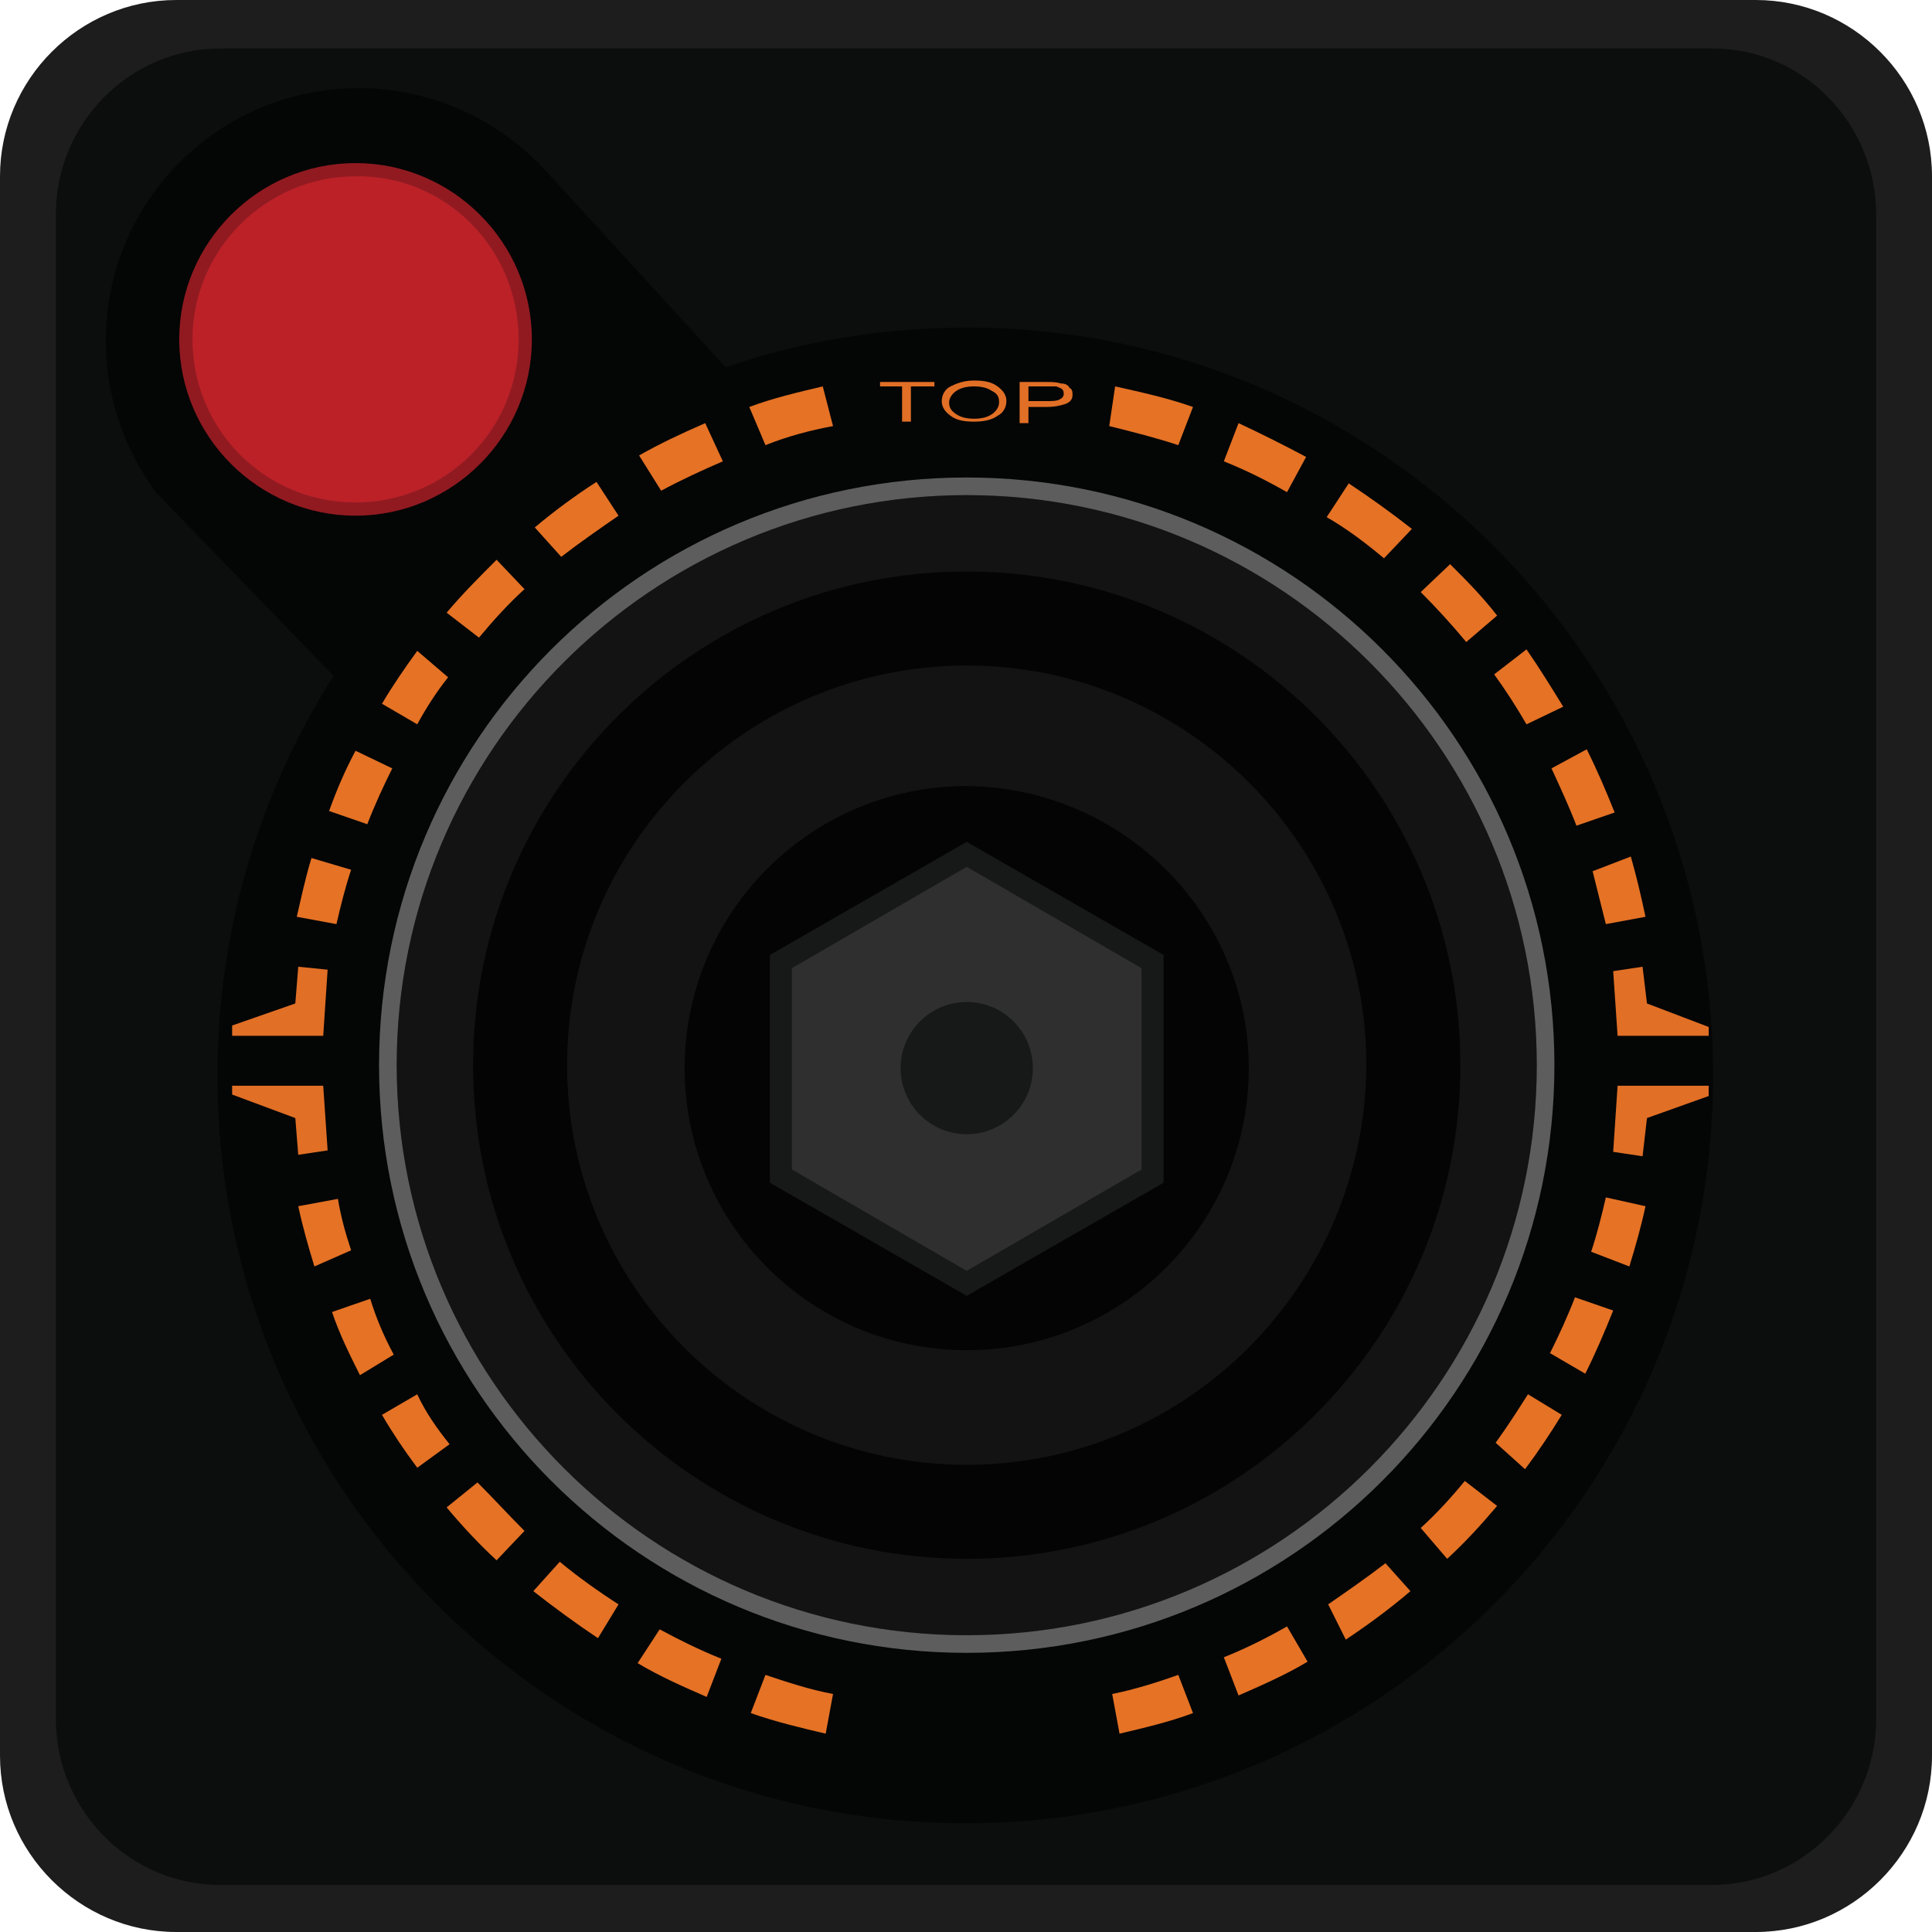
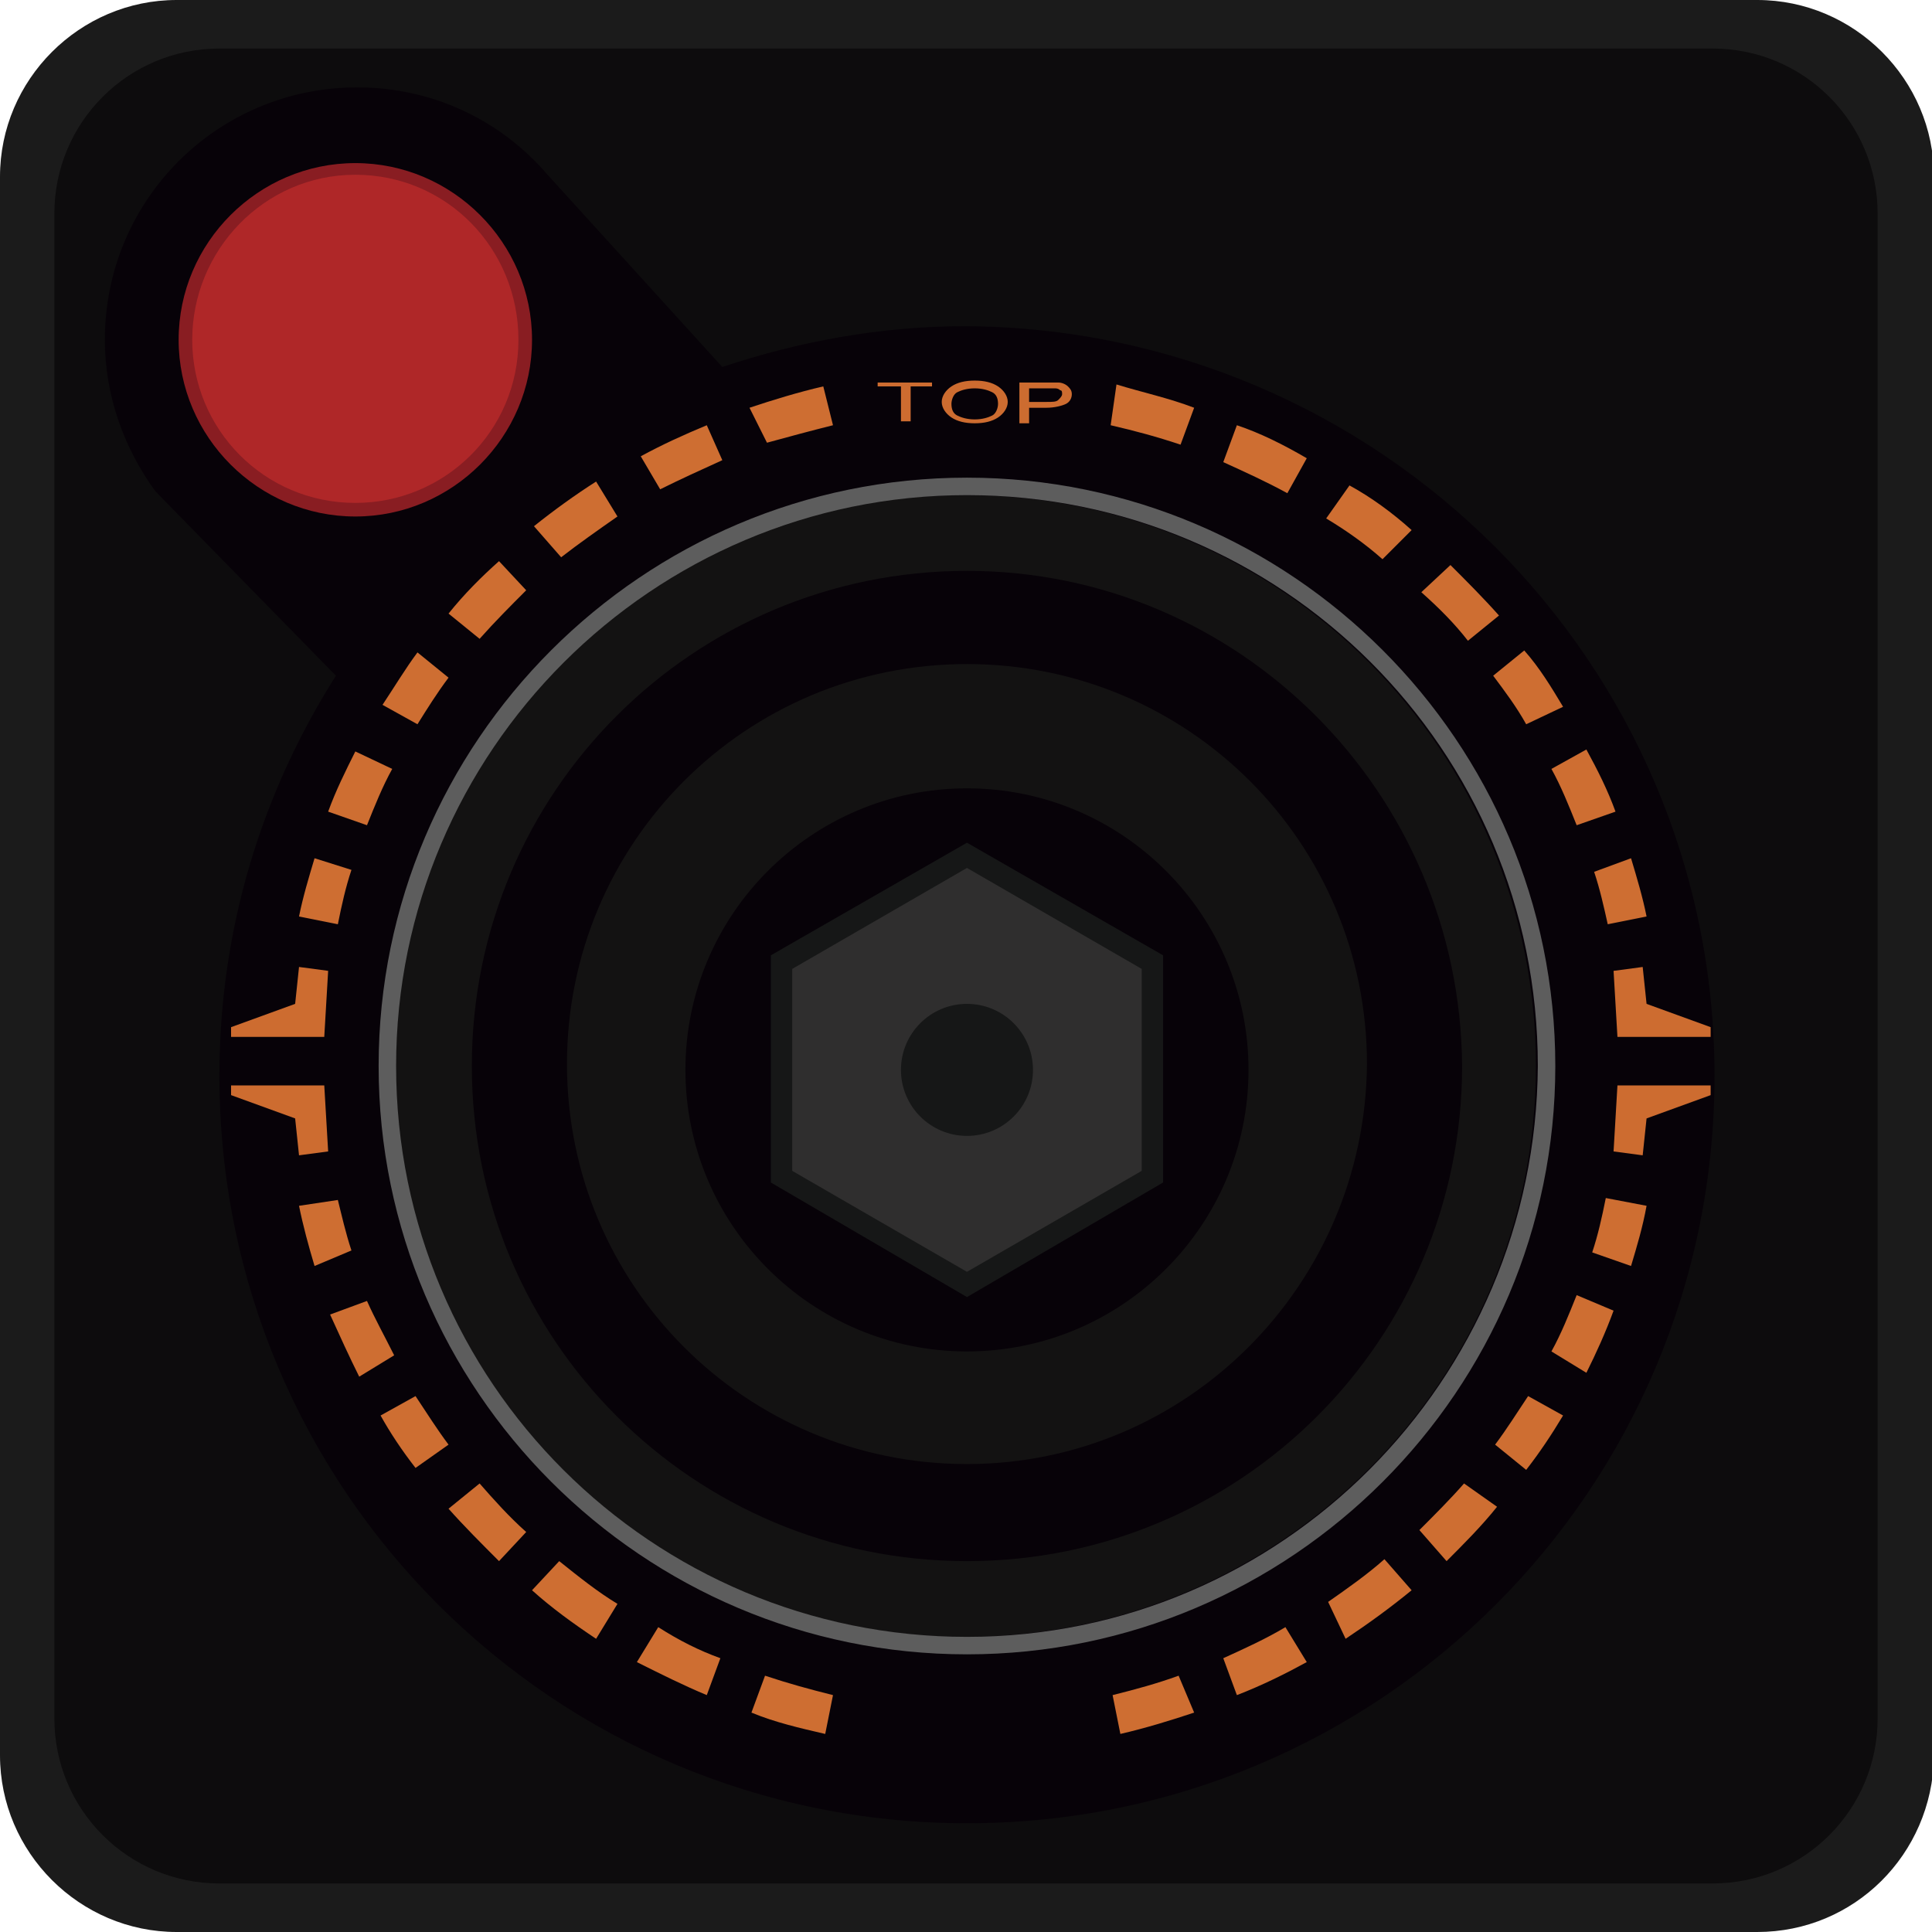
- <svg xmlns="http://www.w3.org/2000/svg" viewBox="0 0 131.5 131.5">
-   <path fill="#1D1D1D" d="M119.5 131.5H12c-6.6 0-12-5.4-12-12V12C0 5.4 5.4 0 12 0h107.5c6.6 0 12 5.4 12 12v107.5c0 6.6-5.4 12-12 12z" />
-   <path fill="#0C0D0D" d="M127.7 14.6V117c0 6.2-5 11.3-11.2 11.3H15c-6.2 0-11.2-5.1-11.2-11.3V14.6c0-6.2 5-11.3 11.2-11.3h101.6c6.1 0 11.1 5.1 11.1 11.3z" />
-   <path fill="#040505" d="M116.6 73.2c0 28.1-22.8 50.9-50.9 50.9-28.1 0-50.9-22.8-50.9-50.9 0-10 2.9-19.3 7.9-27.2L10.6 33.5c-2.1-2.9-3.4-6.4-3.4-10.3C7.2 13.7 14.9 6 24.4 6c5.2 0 9.8 2.3 13 5.9l12 13.1c5.2-1.8 10.7-2.7 16.5-2.7 27.9 0 50.7 22.8 50.7 50.9z" />
-   <path fill="#121312" d="M104.6 72.5c0 21.4-17.4 38.8-38.8 38.8S27 93.9 27 72.5s17.4-38.8 38.8-38.8 38.8 17.4 38.8 38.8z" />
-   <path fill="#121312" d="M65.8 45.3c-15 0-27.2 12.2-27.2 27.2s12.2 27.2 27.2 27.2S93 87.5 93 72.5c-.1-15-12.2-27.2-27.2-27.2zm0 46.4c-10.6 0-19.2-8.6-19.2-19.2s8.6-19.2 19.2-19.2S85 61.9 85 72.5c-.1 10.6-8.7 19.2-19.2 19.2z" />
-   <path fill="#040405" d="M65.8 38.9c-18.6 0-33.6 15.1-33.6 33.6 0 18.6 15.1 33.6 33.6 33.6 18.6 0 33.6-15.1 33.6-33.6 0-18.6-15.1-33.6-33.6-33.6zm0 60.8c-15 0-27.2-12.2-27.2-27.2s12.2-27.2 27.2-27.2S93 57.5 93 72.5c-.1 15-12.2 27.2-27.2 27.2z" />
-   <path fill="#5D5D5D" d="M65.8 32.5c-22.1 0-40 17.9-40 40s17.9 40 40 40 40-17.9 40-40-17.9-40-40-40zm0 78.8C44.4 111.3 27 93.9 27 72.5s17.4-38.8 38.8-38.8 38.8 17.4 38.8 38.8-17.4 38.8-38.8 38.8z" />
-   <path fill="#911A21" d="M24.2 11.1c-6.6 0-12 5.4-12 12s5.4 12 12 12 12-5.4 12-12-5.4-12-12-12z" />
-   <path fill="#BB2127" d="M35.3 23.1c0 6.2-5 11.1-11.1 11.1-6.2 0-11.1-5-11.1-11.1S18.1 12 24.2 12c6.1-.1 11.1 4.9 11.1 11.1z" />
-   <g fill="#E57225">
-     <path d="M81.2 27.7l-1 2.6c-1.5-.5-3.1-.9-4.7-1.3l.4-2.7c1.8.4 3.6.8 5.3 1.4zM88.9 31.1l-1.3 2.4c-1.4-.8-2.8-1.5-4.3-2.1l1-2.6c1.5.7 3.1 1.5 4.6 2.3zM96.1 36l-1.9 2c-1.2-1-2.5-2-3.9-2.8l1.5-2.3c1.5 1 2.9 2 4.3 3.1zM101.9 41.9l-2.1 1.8c-1-1.2-2-2.3-3.1-3.4l2-1.9c1.1 1.1 2.2 2.2 3.2 3.5zM106.4 48.1l-2.5 1.2c-.7-1.2-1.4-2.3-2.2-3.4l2.2-1.7c.9 1.3 1.7 2.6 2.5 3.9zM109.9 55.3l-2.6.9c-.5-1.3-1.1-2.6-1.7-3.9L108 51c.7 1.4 1.3 2.8 1.9 4.3zM112 62.4l-2.7.5-.9-3.6 2.6-1c.4 1.4.7 2.7 1 4.1zM112 82.1c-.3 1.4-.7 2.8-1.1 4.1l-2.6-1c.4-1.2.7-2.4 1-3.7l2.7.6zM109.8 89.2c-.6 1.5-1.2 2.9-1.9 4.3l-2.4-1.4c.6-1.2 1.2-2.5 1.7-3.8l2.6.9zM106.3 96.3c-.8 1.3-1.6 2.5-2.5 3.7l-2-1.8c.8-1.1 1.5-2.2 2.2-3.3l2.3 1.4zM101.9 102.5c-1.1 1.3-2.2 2.5-3.4 3.6l-1.8-2.1c1.1-1 2.1-2.1 3-3.2l2.2 1.7zM96 108.3c-1.4 1.2-2.9 2.3-4.4 3.3l-1.2-2.4c1.3-.9 2.6-1.8 3.9-2.8l1.7 1.9zM89 113.1c-1.5.9-3.1 1.6-4.7 2.3l-1-2.6c1.5-.6 2.9-1.3 4.3-2.1l1.4 2.4zM81.2 116.6c-1.6.6-3.3 1-5 1.4l-.5-2.7c1.5-.3 3.1-.8 4.5-1.3l1 2.6zM56.7 115.3l-.5 2.7c-1.7-.4-3.4-.8-5.1-1.4l1-2.6c1.5.5 3 1 4.6 1.3zM49.1 112.9l-1 2.6c-1.6-.7-3.2-1.4-4.7-2.3l1.5-2.3c1.3.7 2.7 1.4 4.2 2zM42.1 109.2l-1.4 2.3c-1.5-1-3-2.1-4.4-3.2l1.8-2c1.2 1 2.6 2 4 2.9zM35.7 104.2l-1.9 2c-1.2-1.1-2.4-2.4-3.4-3.6l2.1-1.7c1.1 1.1 2.1 2.2 3.2 3.3zM30.6 98.3l-2.2 1.6c-.9-1.2-1.7-2.4-2.4-3.6l2.4-1.4c.6 1.3 1.4 2.4 2.2 3.4zM26.8 92.2l-2.3 1.4c-.7-1.4-1.4-2.8-1.9-4.3l2.6-.9c.4 1.3.9 2.5 1.6 3.8zM23.9 85.1l-2.5 1.1c-.4-1.3-.8-2.7-1.1-4.1l2.7-.5c.2 1.2.5 2.3.9 3.5zM23.9 59.2c-.4 1.2-.7 2.4-1 3.7l-2.7-.5c.3-1.3.6-2.7 1-4l2.7.8zM26.7 52.3c-.6 1.2-1.2 2.5-1.7 3.8l-2.6-.9c.5-1.4 1.1-2.8 1.8-4.1l2.5 1.2zM30.5 46.1c-.8 1-1.5 2.1-2.1 3.2L26 47.9c.7-1.2 1.6-2.5 2.4-3.6l2.1 1.8zM35.7 40.1c-1.1 1-2.1 2.1-3.1 3.3l-2.2-1.7c1.1-1.3 2.2-2.4 3.4-3.6l1.9 2zM42.1 35.1c-1.3.9-2.6 1.8-3.9 2.8l-1.8-2c1.3-1.1 2.8-2.2 4.2-3.1l1.5 2.3zM49.2 31.4c-1.4.6-2.9 1.3-4.2 2L43.5 31c1.4-.8 2.9-1.5 4.5-2.2l1.2 2.6zM56.7 29c-1.6.3-3.1.7-4.6 1.3L51 27.7c1.6-.6 3.3-1 5-1.4l.7 2.7z" />
+ <svg xmlns="http://www.w3.org/2000/svg" viewBox="0 0 99.5 99.5">
+   <path d="M90.5 99.5H9.1c-5 0-9.1-4.1-9.1-9.1V9.1C0 4.1 4.1 0 9.1 0h81.4c5 0 9.1 4.1 9.1 9.1v81.4c-.1 5-4.1 9-9.1 9z" fill="#1b1b1b" />
+   <path d="M96.7 11v77.5c0 4.7-3.8 8.5-8.5 8.5H11.3c-4.7 0-8.5-3.8-8.5-8.5V11c0-4.7 3.8-8.5 8.5-8.5h76.9c4.7 0 8.5 3.8 8.5 8.5z" fill="#0d0c0d" />
+   <path d="M88.3 55.4c0 21.3-17.2 38.5-38.5 38.5S11.3 76.7 11.3 55.4c0-7.6 2.2-14.6 6-20.6L8 25.3c-1.6-2.2-2.6-4.9-2.6-7.8 0-7.2 5.8-13 13-13 3.9 0 7.4 1.7 9.8 4.5l9 9.9c3.9-1.3 8.1-2.1 12.5-2.1 21.3.1 38.6 17.3 38.6 38.6z" fill="#070208" />
+   <path d="M79.1 54.9c0 16.2-13.2 29.4-29.4 29.4S20.3 71.2 20.3 54.9c0-16.2 13.2-29.4 29.4-29.4 16.3 0 29.4 13.2 29.4 29.4z" fill="#131212" />
+   <path d="M49.8 34.3c-11.4 0-20.6 9.2-20.6 20.6 0 11.4 9.2 20.6 20.6 20.6 11.4 0 20.6-9.2 20.6-20.6-.1-11.4-9.3-20.6-20.6-20.6zm0 35.1c-8 0-14.5-6.5-14.5-14.5s6.5-14.5 14.5-14.5 14.5 6.5 14.5 14.5-6.5 14.5-14.5 14.5z" fill="#131212" />
+   <path d="M49.8 29.4c-14.1 0-25.5 11.4-25.5 25.5s11.4 25.5 25.5 25.5S75.3 69 75.3 54.9c-.1-14.1-11.5-25.5-25.5-25.5zm0 46c-11.4 0-20.6-9.2-20.6-20.6 0-11.4 9.2-20.6 20.6-20.6 11.4 0 20.6 9.2 20.6 20.6-.1 11.4-9.3 20.6-20.6 20.6z" fill="#070208" />
+   <path d="M49.8 24.6c-16.7 0-30.3 13.6-30.3 30.3 0 16.7 13.6 30.3 30.3 30.3 16.7 0 30.3-13.6 30.3-30.3 0-16.7-13.6-30.3-30.3-30.3zm0 59.7c-16.2 0-29.4-13.1-29.4-29.4 0-16.2 13.2-29.4 29.4-29.4s29.4 13.1 29.4 29.4C79.1 71.1 66 84.3 49.8 84.3z" fill="#5d5d5d" />
+   <path d="M18.3 8.4c-5 0-9.1 4.1-9.1 9.1s4.1 9.1 9.1 9.1 9.1-4.1 9.1-9.1-4.1-9.1-9.1-9.1z" fill="#891d22" />
+   <path d="M26.7 17.5c0 4.7-3.8 8.4-8.4 8.4-4.7 0-8.4-3.8-8.4-8.4S13.6 9 18.3 9s8.4 3.8 8.4 8.5z" fill="#af2728" />
+   <g fill="#ce6e32">
+     <path d="M61.5 21l-.7 1.9c-1.2-.4-2.3-.7-3.6-1l.3-2.1c1.3.4 2.7.7 4 1.2zM67.3 23.6l-1 1.8c-1.1-.6-2.2-1.1-3.3-1.6l.7-1.9c1.2.4 2.4 1 3.6 1.7zM72.7 27.3l-1.5 1.5c-.9-.8-1.9-1.5-2.9-2.1l1.2-1.7c1.1.6 2.2 1.4 3.2 2.3zM77.2 31.7L75.6 33c-.7-.9-1.5-1.7-2.4-2.5l1.5-1.4c.8.8 1.7 1.7 2.5 2.6zM80.5 36.4l-1.9.9c-.5-.9-1.1-1.7-1.7-2.5l1.6-1.3c.8.9 1.4 1.9 2 2.9zM83.2 41.8l-2 .7c-.4-1-.8-2-1.3-2.9l1.8-1c.6 1.1 1.1 2.1 1.5 3.2zM84.8 47.2l-2 .4c-.2-.9-.4-1.8-.7-2.7l1.9-.7c.3 1 .6 2 .8 3zM84.8 62.1c-.2 1.1-.5 2.1-.8 3.1l-2-.7c.3-.9.5-1.8.7-2.8l2.1.4zM83.1 67.5c-.4 1.1-.9 2.2-1.4 3.2l-1.8-1.1c.5-.9.9-1.9 1.3-2.9l1.9.8zM80.5 72.9c-.6 1-1.2 1.9-1.9 2.8L77 74.4c.6-.8 1.1-1.6 1.7-2.5l1.8 1zM77.1 77.6c-.8 1-1.7 1.9-2.6 2.8l-1.4-1.6c.8-.8 1.6-1.6 2.3-2.4l1.7 1.2zM72.7 81.9c-1.1.9-2.2 1.7-3.4 2.5l-.9-1.9c1-.7 2-1.4 2.9-2.2l1.4 1.6zM67.3 85.6c-1.1.6-2.3 1.2-3.6 1.7l-.7-1.9c1.1-.5 2.2-1 3.2-1.6l1.1 1.8zM61.5 88.2c-1.2.4-2.5.8-3.8 1.1l-.4-2c1.2-.3 2.3-.6 3.4-1l.8 1.9zM42.9 87.3l-.4 2c-1.3-.3-2.6-.6-3.8-1.1l.7-1.9c1.2.4 2.3.7 3.5 1zM37.1 85.4l-.7 1.9c-1.2-.5-2.4-1.1-3.6-1.7l1.1-1.8c1.1.7 2.1 1.2 3.2 1.6zM31.8 82.6l-1.1 1.8c-1.2-.8-2.3-1.6-3.3-2.5l1.4-1.5c1 .8 2 1.6 3 2.2zM27.1 78.9l-1.4 1.5c-.9-.9-1.8-1.8-2.6-2.7l1.6-1.3c.7.8 1.5 1.7 2.4 2.5zM23.1 74.4l-1.7 1.2c-.7-.9-1.3-1.8-1.8-2.7l1.8-1c.6.9 1.1 1.7 1.7 2.5zM20.3 69.8l-1.8 1.1c-.5-1-1-2.1-1.5-3.2l1.9-.7c.4.9.9 1.8 1.4 2.8zM18.1 64.4l-1.9.8c-.3-1-.6-2.1-.8-3.1l2-.3c.2.8.4 1.7.7 2.6zM18.1 44.8c-.3.9-.5 1.8-.7 2.8l-2-.4c.2-1 .5-2 .8-3l1.9.6zM20.2 39.6c-.5.9-.9 1.9-1.3 2.9l-2-.7c.4-1.1.9-2.1 1.4-3.1l1.9.9zM23.1 34.9c-.6.8-1.1 1.6-1.6 2.4l-1.8-1c.6-.9 1.2-1.9 1.8-2.7l1.6 1.3zM27.1 30.4c-.8.8-1.6 1.6-2.4 2.5l-1.6-1.3c.8-1 1.7-1.9 2.6-2.7l1.4 1.5zM31.8 26.6c-1 .7-2 1.4-2.9 2.1l-1.4-1.6c1-.8 2.1-1.6 3.2-2.3l1.1 1.8zM37.2 23.7c-1.1.5-2.2 1-3.2 1.5l-1-1.7c1.1-.6 2.2-1.1 3.4-1.6l.8 1.8zM42.9 21.9c-1.2.3-2.3.6-3.4.9l-.9-1.8c1.2-.4 2.5-.8 3.8-1.1l.5 2z" />
  </g>
-   <g fill="#E16F26">
-     <path d="M63.6 26.3H62v2.4h-.6v-2.4h-1.5V26h3.7v.3zM66.3 25.9c.7 0 1.2.1 1.6.4.4.3.6.6.6 1s-.2.8-.6 1c-.4.3-1 .4-1.6.4-.7 0-1.2-.1-1.6-.4-.4-.3-.6-.6-.6-1s.2-.8.6-1c.4-.2.9-.4 1.6-.4zm0 2.6c.5 0 .9-.1 1.2-.3.3-.2.5-.5.5-.8 0-.4-.1-.6-.5-.8-.3-.2-.7-.3-1.2-.3s-.9.1-1.2.3c-.3.2-.5.5-.5.8 0 .4.2.6.5.8.3.2.7.3 1.2.3zM69.4 26h1.8c.4 0 .7 0 1 .1.3 0 .5.1.6.3.2.1.2.3.2.5 0 .3-.2.5-.5.6-.3.1-.7.2-1.3.2H70v1.1h-.6V26zm.6 1.3h1.2c.4 0 .7 0 .9-.1.2-.1.3-.2.3-.4 0-.1 0-.2-.1-.3-.1-.1-.2-.1-.4-.2H70v1z" />
+   <g fill="#cd6c30">
+     <path d="M48.1 19.9h-1.2v1.8h-.5v-1.8h-1.2v-.2H48v.2zM50.2 19.6c.5 0 .9.1 1.2.3.3.2.5.5.5.8 0 .3-.2.6-.5.8-.3.2-.7.3-1.2.3s-.9-.1-1.2-.3c-.3-.2-.5-.5-.5-.8 0-.3.2-.6.5-.8.3-.2.7-.3 1.2-.3zm0 2c.4 0 .7-.1.9-.2.2-.1.3-.4.3-.6 0-.3-.1-.5-.3-.6-.2-.1-.5-.2-.9-.2s-.7.1-.9.2c-.2.1-.3.4-.3.6 0 .3.1.5.3.6.2.1.5.2.9.2zM52.5 19.7h2c.2 0 .4.1.5.2.1.1.2.2.2.4s-.1.4-.3.5c-.2.1-.6.2-1 .2H53v.8h-.5v-2.1zm.5 1h.9c.3 0 .5 0 .6-.1.1-.1.2-.2.2-.3 0-.1 0-.2-.1-.2-.1-.1-.2-.1-.3-.1H53v.7z" />
  </g>
-   <g fill="#E16F26">
-     <path d="M20.3 65.8l2 .2-.3 4.5h-6.2v-.7l4.3-1.5zM20.3 78.6l2-.3-.3-4.4h-6.2v.6l4.3 1.6z" />
+   <g fill="#cd6c30">
+     <path d="M15.4 49.8l1.5.2-.2 3.4h-4.8v-.5l3.3-1.2zM15.4 59.5l1.5-.2-.2-3.4h-4.8v.5l3.3 1.2z" />
  </g>
-   <g fill="#E16F26">
-     <path d="M111.8 78.7l-2-.3.3-4.5h6.2v.7l-4.2 1.5zM111.8 65.8l-2 .3.3 4.4h6.2v-.6l-4.2-1.6z" />
+   <g fill="#cd6c30">
+     <path d="M84.6 59.5l-1.5-.2.2-3.4h4.8v.5l-3.3 1.2zM84.6 49.8l-1.5.2.2 3.4h4.8v-.5l-3.3-1.2z" />
  </g>
-   <path fill="none" d="M65.8 86.9V58.1" />
-   <path fill="#040405" d="M85 72.7c0 10.6-8.6 19.2-19.2 19.2s-19.2-8.6-19.2-19.2 8.6-19.2 19.2-19.2c10.6.1 19.2 8.7 19.2 19.2z" />
-   <path fill="#171818" d="M52.4 65v15.5l13.4 7.7 13.4-7.7V65l-13.4-7.7z" />
-   <path fill="#2F2F2F" d="M53.9 79.6V65.9L65.8 59l11.9 6.9v13.7l-11.9 6.9z" />
-   <circle fill="#171818" cx="65.8" cy="72.7" r="4.5" />
+   <path d="M64.3 55.1c0 8-6.5 14.5-14.5 14.5s-14.5-6.5-14.5-14.5 6.5-14.5 14.5-14.5 14.5 6.5 14.5 14.5z" fill="#070208" />
+   <path fill="#161717" d="M39.7 49.2v11.7l10.1 5.9 10.1-5.9V49.2l-10.1-5.8z" />
+   <path fill="#2f2e2e" d="M40.8 60.3V49.9l9-5.2 9 5.2v10.4l-9 5.2z" />
+   <circle cx="49.8" cy="55.1" r="3.4" fill="#161717" />
</svg>
